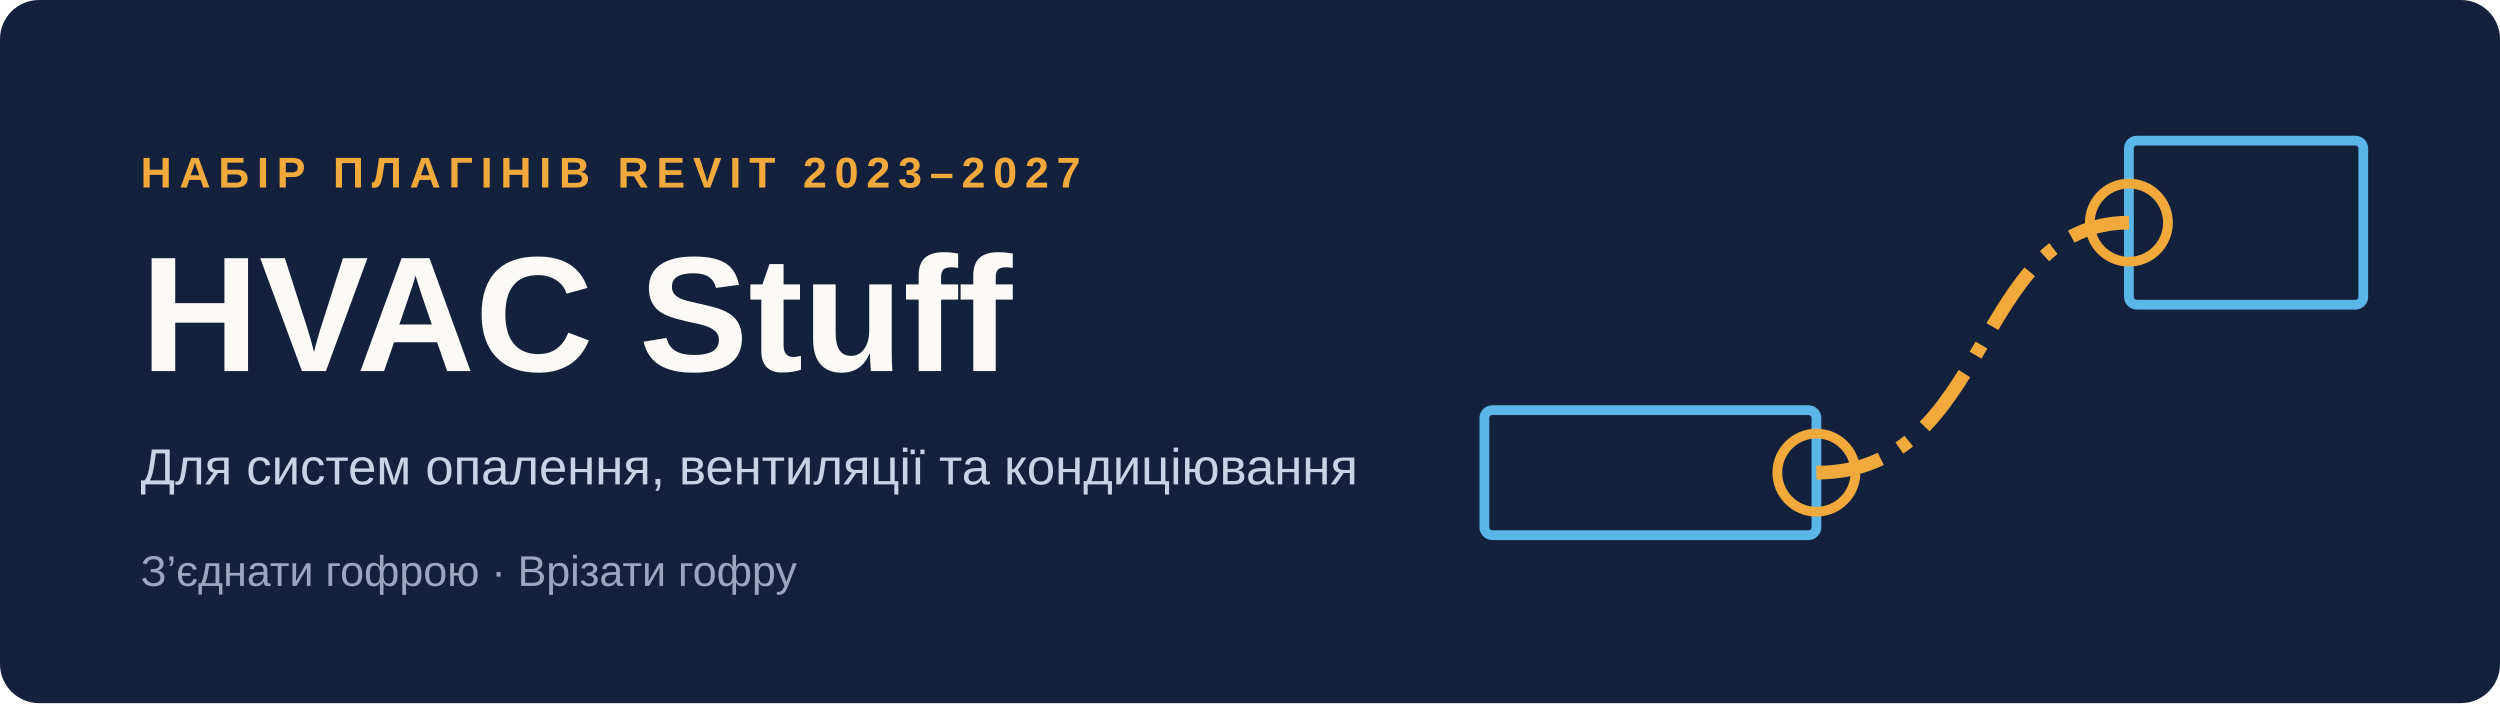
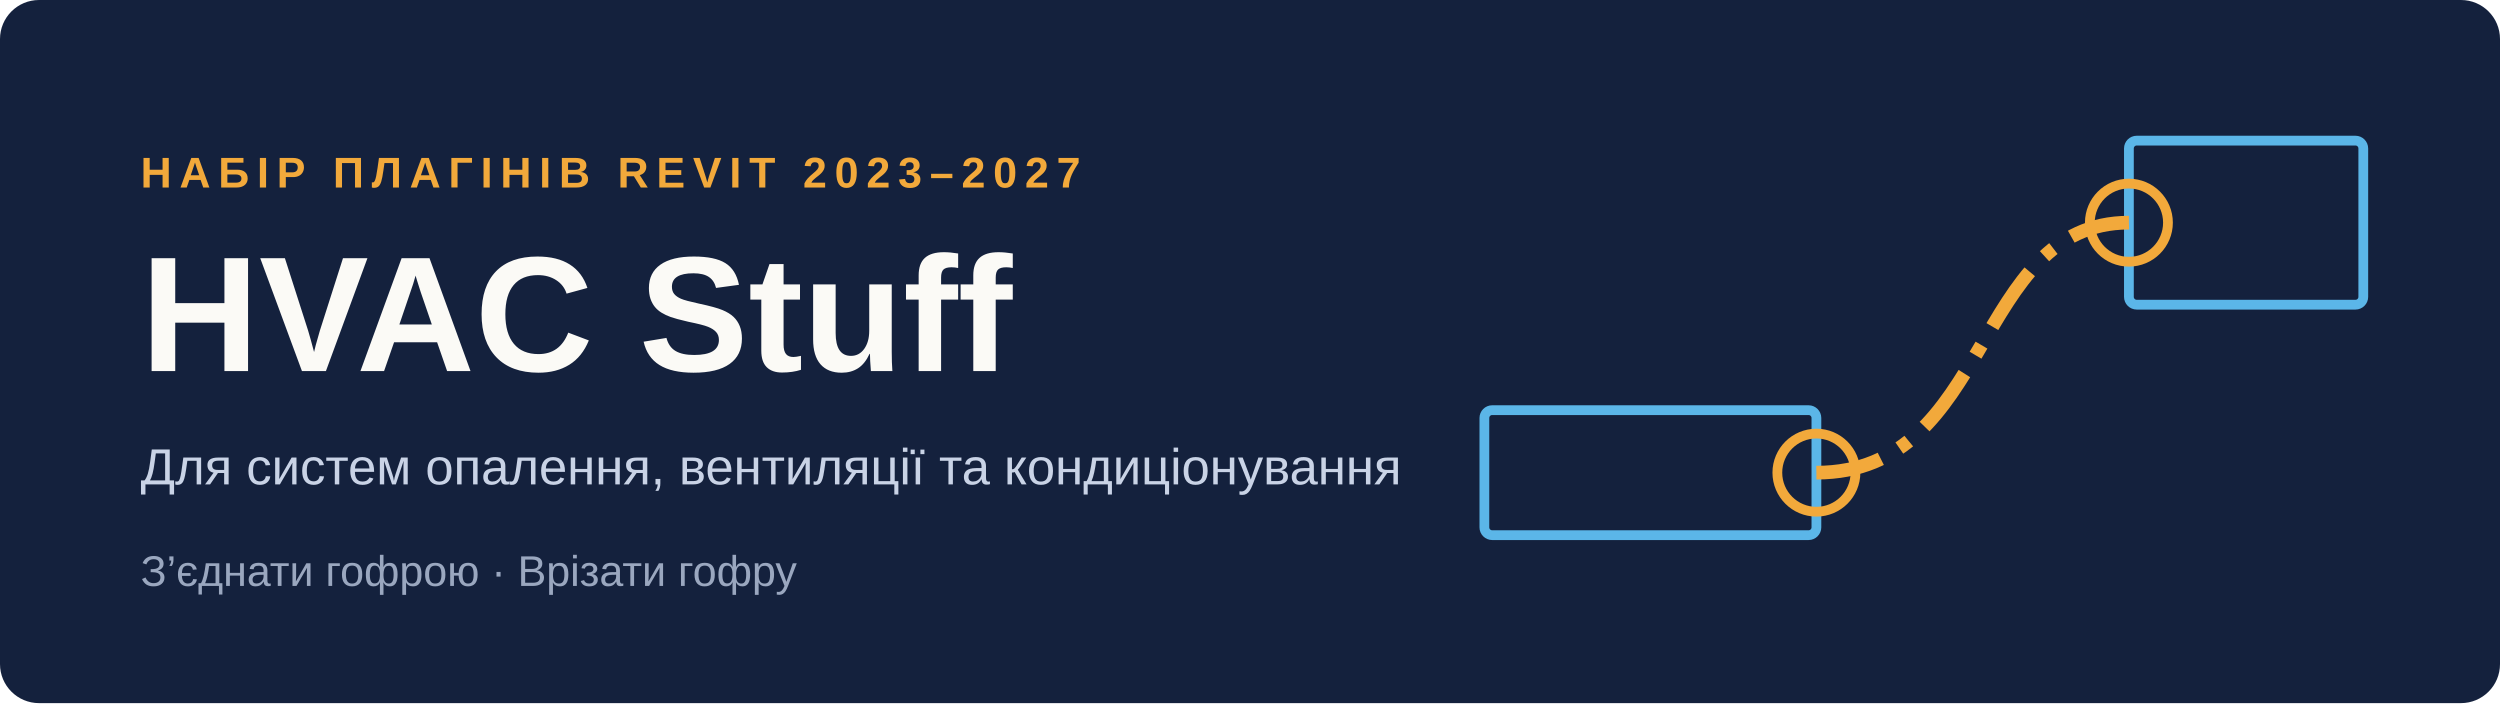
- <svg xmlns="http://www.w3.org/2000/svg" width="1280" height="360" viewBox="0 0 1280 360" role="img" aria-label="HVAC Stuff — набір плагінів Revit для спеціалістів систем опалення, вентиляції та кондиціювання">
+ <svg xmlns="http://www.w3.org/2000/svg" width="1280" height="360" viewBox="0 0 1280 360" role="img" aria-label="HVAC Stuff — набір плагінів Revit для спеціалістів систем опалення, вентиляції та кондиціонування">
  <rect width="1280" height="360" rx="20" fill="#14213D" />
  <text x="72" y="96" fill="#F2A93B" font-family="Segoe UI, Arial, sans-serif" font-size="22" font-weight="600" letter-spacing="4">НАБІР ПЛАГІНІВ REVIT 2023–2027</text>
  <text x="72" y="190" fill="#FBFAF6" font-family="Segoe UI, Arial, sans-serif" font-size="84" font-weight="700">HVAC Stuff</text>
-   <text x="72" y="248" fill="#C9D3E6" font-family="Segoe UI, Arial, sans-serif" font-size="26">Для систем опалення, вентиляції та кондиціювання</text>
+   <text x="72" y="248" fill="#C9D3E6" font-family="Segoe UI, Arial, sans-serif" font-size="26">Для систем опалення, вентиляції та кондиціонування</text>
  <text x="72" y="300" fill="#9AA7BF" font-family="Segoe UI, Arial, sans-serif" font-size="22">З’єднати гофрою · Врізати гофру</text>
  <rect x="760" y="210" width="170" height="64" rx="4" fill="none" stroke="#5BB6E8" stroke-width="5" />
  <rect x="1090" y="72" width="120" height="84" rx="4" fill="none" stroke="#5BB6E8" stroke-width="5" />
  <path d="M930 242 C1020 242 1010 114 1090 114" fill="none" stroke="#F2A93B" stroke-width="7" stroke-dasharray="34 11 6 11" />
  <circle cx="930" cy="242" r="20" fill="none" stroke="#F2A93B" stroke-width="5" />
  <circle cx="1090" cy="114" r="20" fill="none" stroke="#F2A93B" stroke-width="5" />
</svg>
